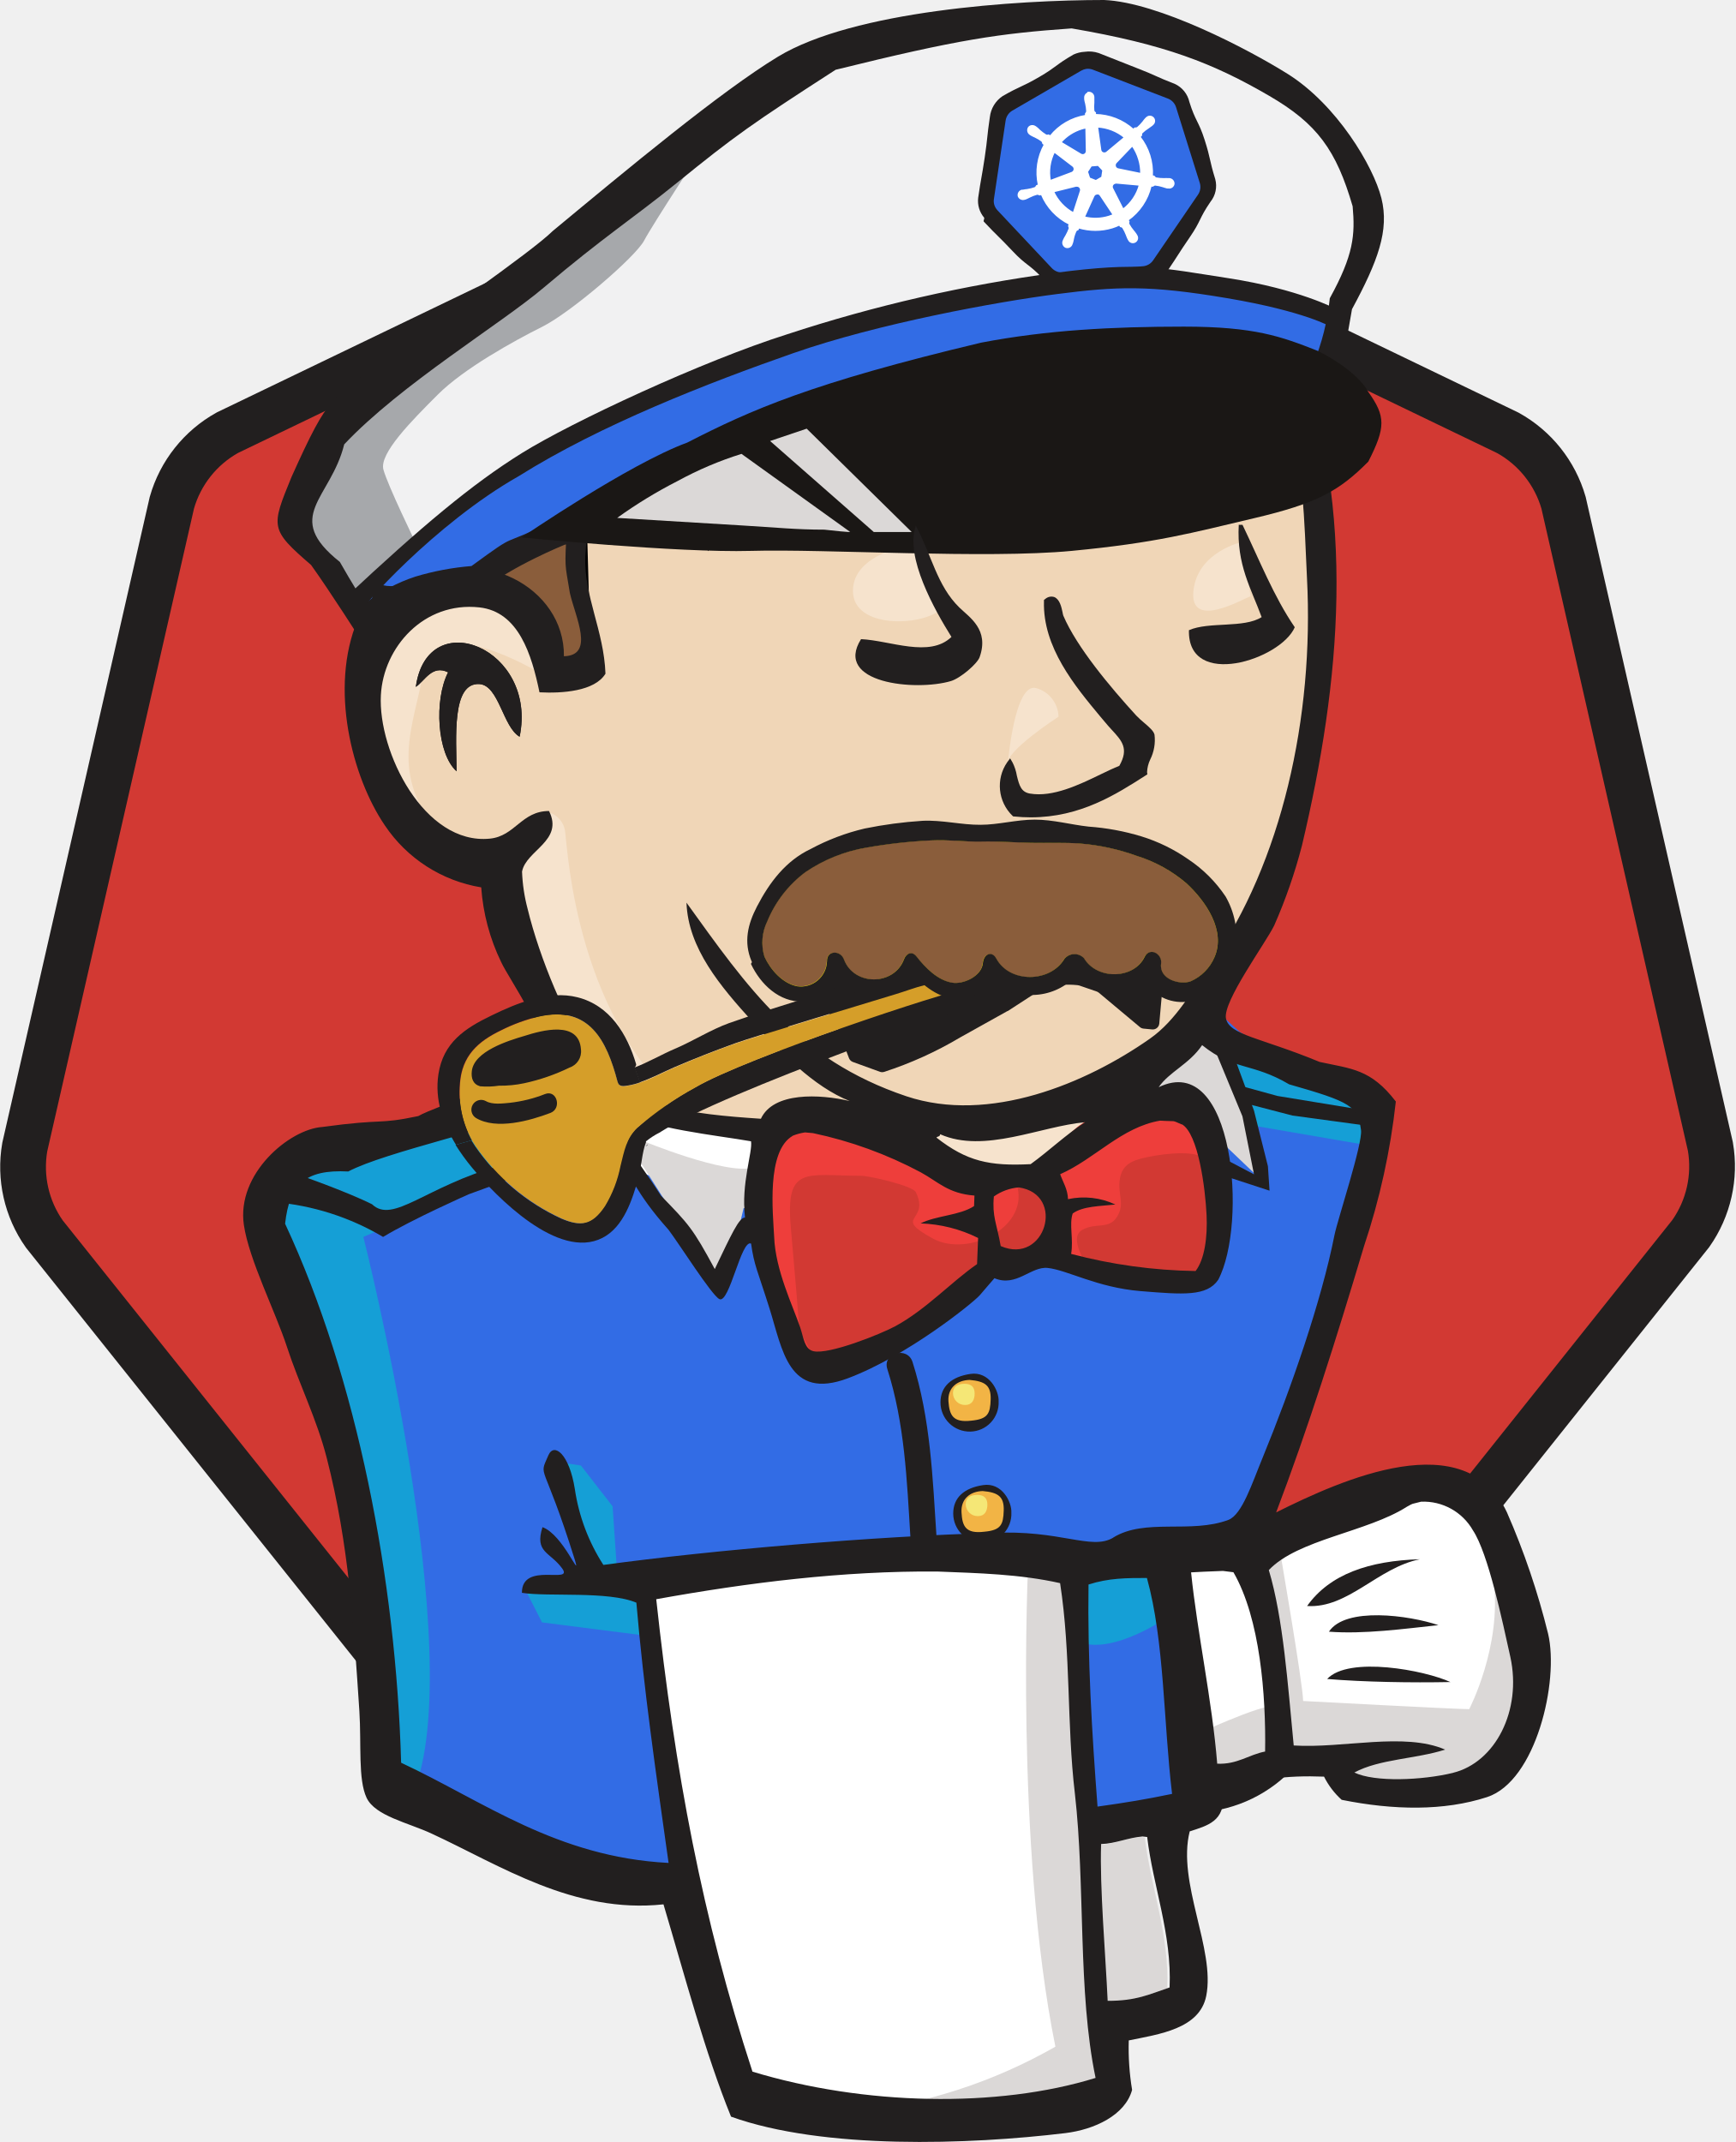
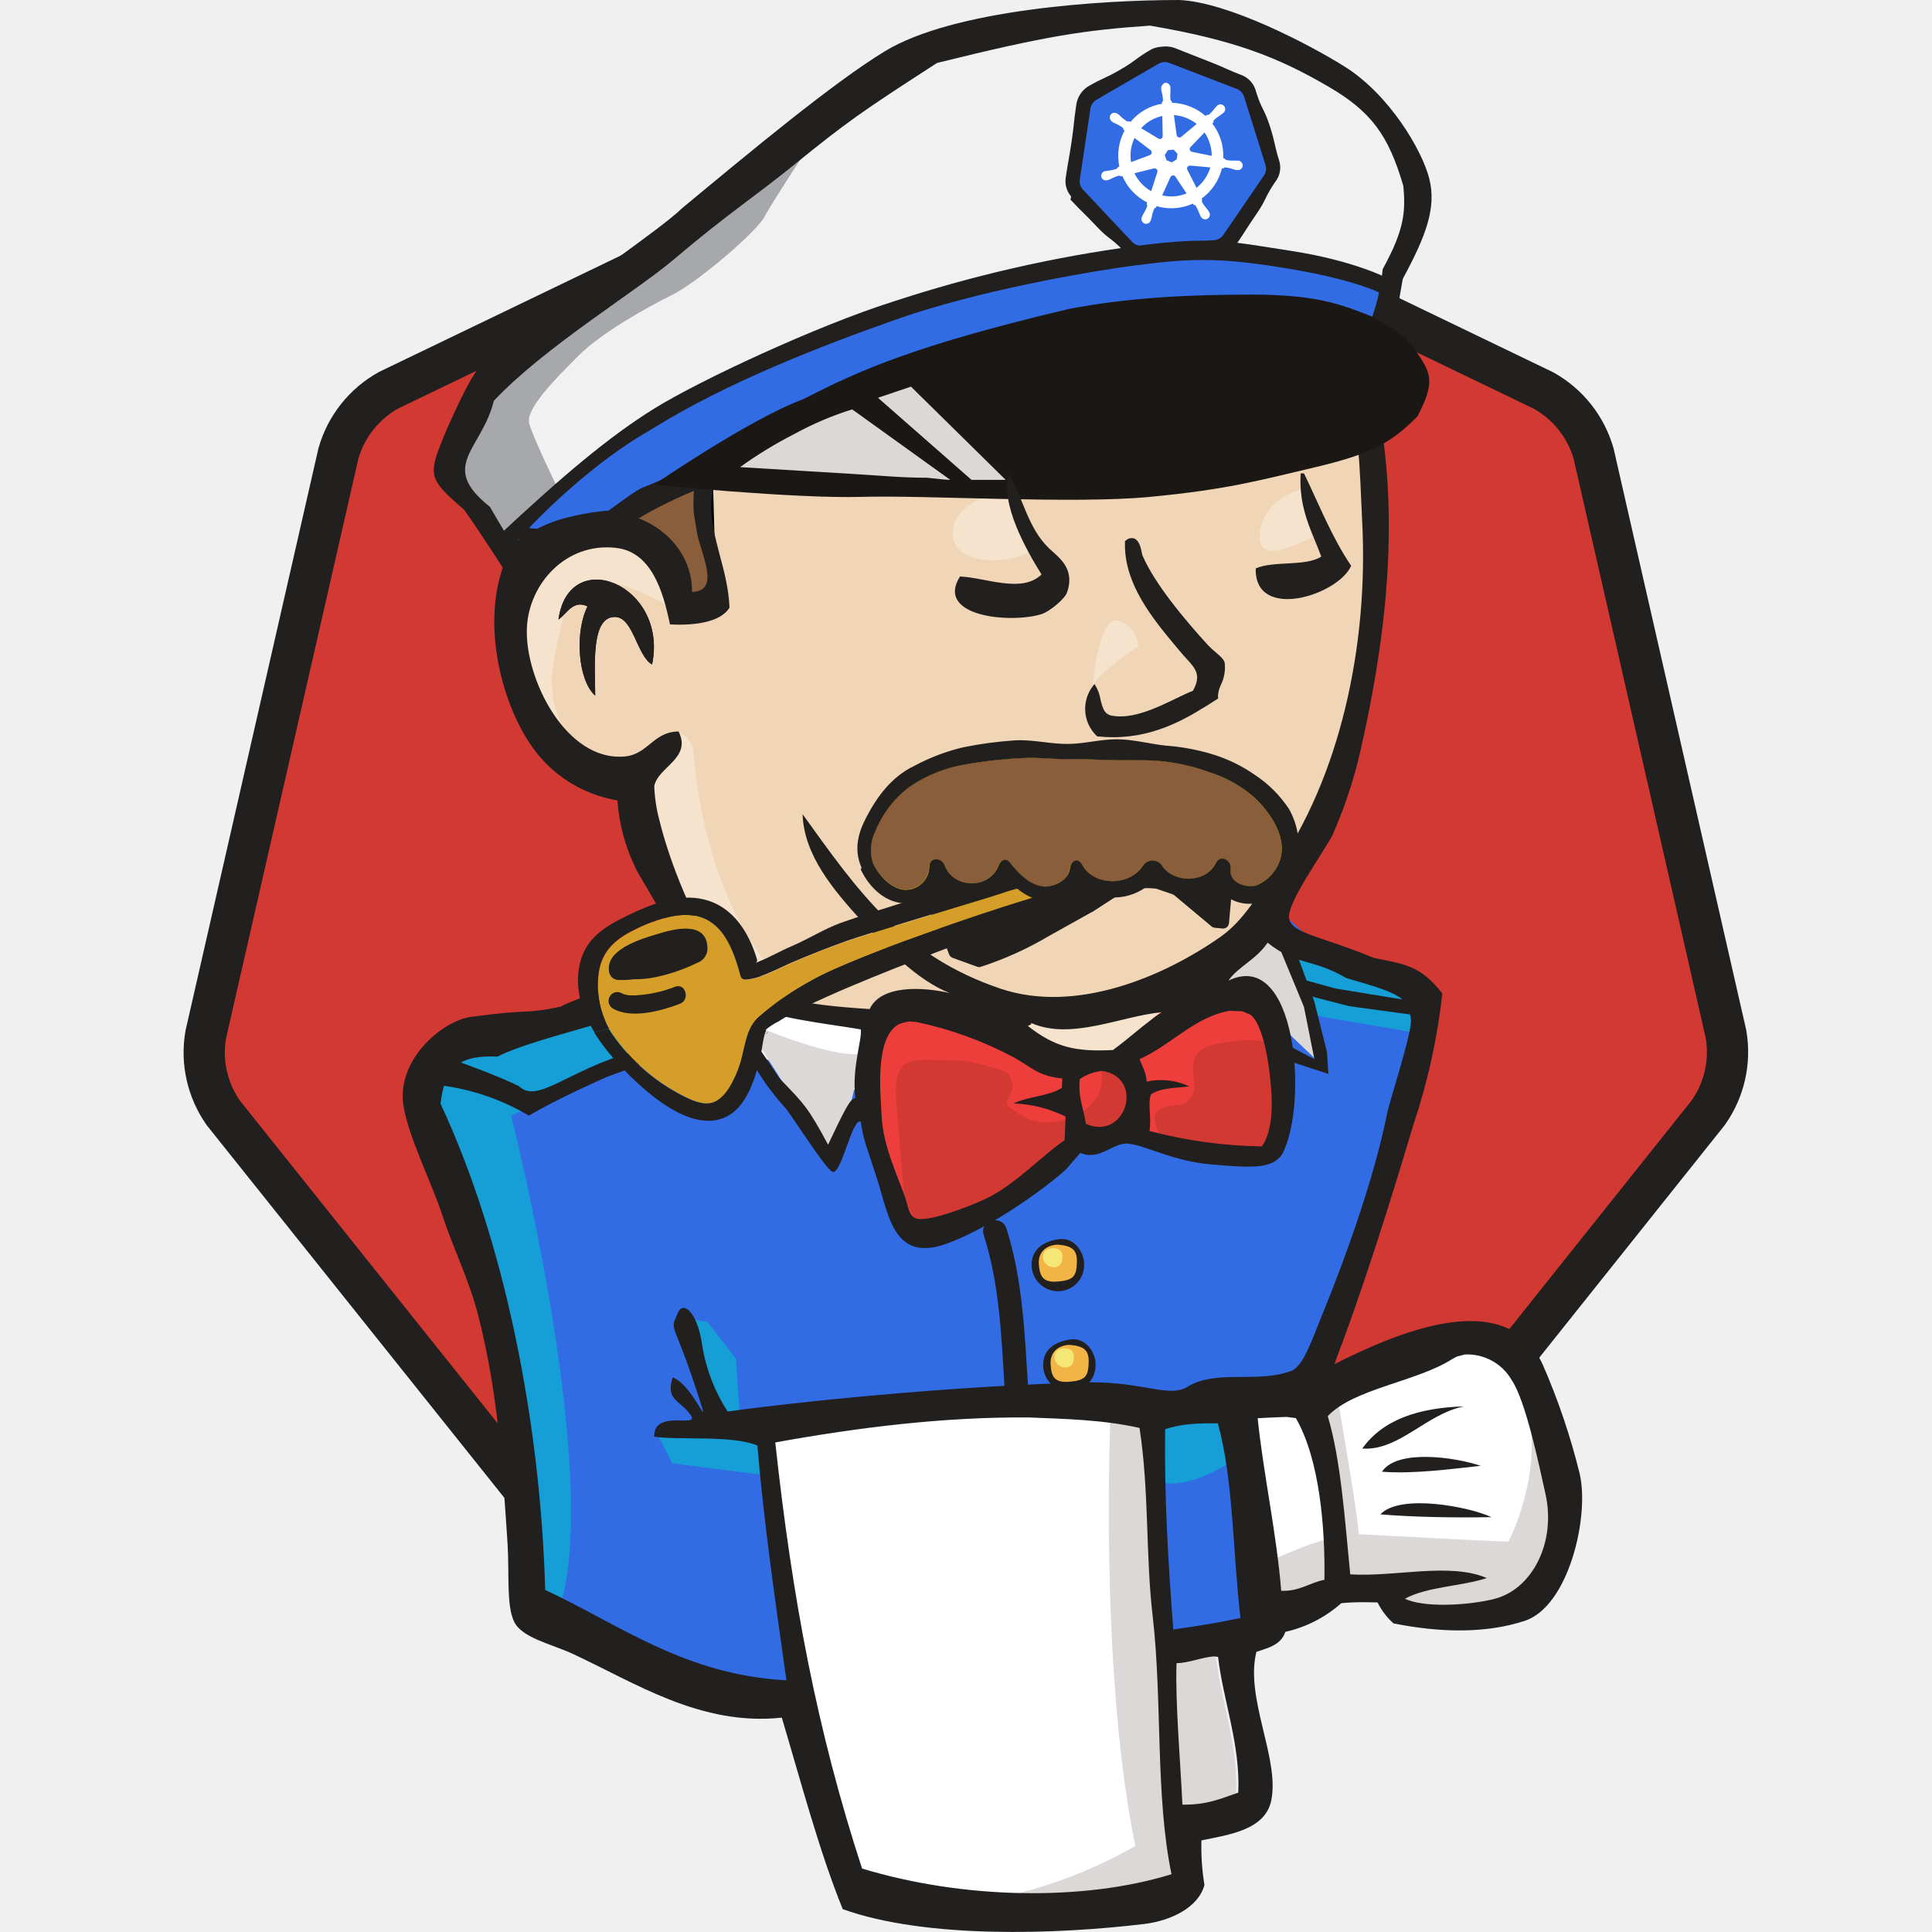
- <svg xmlns="http://www.w3.org/2000/svg" id="Layer_1" data-name="Layer 1" viewBox="0 0 265.64 327.9">
+ <svg xmlns="http://www.w3.org/2000/svg" width="230px" height="230px" id="Layer_1" data-name="Layer 1" viewBox="0 0 265.64 327.9">
  <defs>
    <style>.cls-1,.cls-4{fill-opacity:0;}.cls-1{stroke:#d23933;stroke-width:2.5px;}.cls-12,.cls-2{fill:#d23933;}.cls-2{stroke:#221f1f;stroke-width:7px;}.cls-3{fill:#f0d6b7;}.cls-4{stroke:#000;stroke-width:1.25px;}.cls-10,.cls-5{fill:#326ce5;}.cls-6{fill:#8a5d3b;}.cls-7{fill:#dbd8d7;}.cls-8{fill:#f6e3cd;}.cls-9{fill:#159fd6;}.cls-10{stroke:#326ce5;}.cls-11,.cls-21{fill:#fff;}.cls-13{fill:#ee3e3b;}.cls-14{fill:#221f1f;}.cls-15{fill:#f1f1f2;}.cls-16{fill:#a6a8ab;}.cls-17{fill:#f2b445;}.cls-18{fill:#f5e776;}.cls-19{fill:#1a1715;}.cls-20{fill:#d59e29;}.cls-21{stroke:#fff;stroke-width:0.25px;}.cls-22{fill:#fff100;}</style>
  </defs>
  <path id="path90" class="cls-1" d="M329.69,418.38l-.06,1.62c-2.21,1.45-5.77,1.43-8.2,2.65a21.06,21.06,0,0,1,8.82,2.23c-.05,1.34-.11,2.69-.16,4-4,2.77-7.74,6.89-12.5,9.49-2.26,1.23-10.16,4.39-12.56,3.83-1.35-.31-1.48-2-2-3.58-1.15-3.4-3.81-8.81-4-13.92-.3-6.46-1-17.28,6-15.95a62.39,62.39,0,0,1,16.49,6C324.12,416.28,325.66,418.07,329.69,418.38Z" transform="translate(-164.82 -209.05)" />
  <path class="cls-2" d="M304.46,231.38a17.84,17.84,0,0,0-13.65,0l-91.17,43.9A17.88,17.88,0,0,0,191.13,286l-22.52,98.65a17.82,17.82,0,0,0,3,13.31L234.74,477A17.84,17.84,0,0,0,247,483h101.2A17.82,17.82,0,0,0,360.53,477l63.1-79.12a17.87,17.87,0,0,0,3-13.31L404.15,286a17.88,17.88,0,0,0-8.51-10.68Z" transform="translate(-164.82 -209.05)" />
  <path id="path3565" class="cls-3" d="M354,258.41l5.38,8.61L366,279.11l1.67,30-5,25.83-9.17,22.92-8.75,12.08-6.25,6.67-16.67,2.5-22.49,2.5-14.59.41-14.17-.41-10.83-3.34-9.58-10.41-7.5-21.25L241,342l-10-3.33-5.83-9.58L221,315.36l4.58-12.09,10.84-3.75,8.75,4.17,4.17,9.17,5-.84,1.66-2.08-1.66-9.58L254,288.27l1-6.79,1.5-.51,5-1.67c9.07-3,13.07-4.36,18.29-6.54l1-.41c2.92-1.24,4.7-2.08,10.42-4.81,13.21-6.32,19.44-8.47,26.57-8.47.46,0,1.4,0,2.92.1l5.21.26c3.4.16,6.2.27,8.92.34a109.46,109.46,0,0,0,13.92-.38A32.43,32.43,0,0,0,354,258.41Z" transform="translate(-164.82 -209.05)" />
  <path id="path3567" class="cls-4" d="M354,258.41l5.38,8.61L366,279.11l1.67,30-5,25.83-9.17,22.92-8.75,12.08-6.25,6.67-16.67,2.5-22.49,2.5-14.59.41-14.17-.41-10.83-3.34-9.58-10.41-7.5-21.25L241,342l-10-3.33-5.83-9.58L221,315.36l4.58-12.09,10.84-3.75,8.75,4.17,4.17,9.17,5-.84,1.66-2.08-1.66-9.58L254,288.27l1-6.79,1.5-.51,5-1.67c9.07-3,13.07-4.36,18.29-6.54l1-.41c2.92-1.24,4.7-2.08,10.42-4.81,13.21-6.32,19.44-8.47,26.57-8.47.46,0,1.4,0,2.92.1l5.21.26c3.4.16,6.2.27,8.92.34a109.46,109.46,0,0,0,13.92-.38A32.43,32.43,0,0,0,354,258.41Z" transform="translate(-164.82 -209.05)" />
  <path id="path30" class="cls-5" d="M323.87,448.19l-59.58,2.5v10l5,35-2.5,2.92-41.67-14.17-2.91-5L218,432.36,208.46,404l-2.09-6.66,33.34-22.92,10.41-4.17,9.17,11.25,7.92,7.09,9.17,2.91,4.16,1.25,5,21.67,3.75,4.58,9.59-3.33,13.91-9.37,8.22-4.48,7.45,43.85-4.59,2.5" transform="translate(-164.82 -209.05)" />
  <path id="path3570" class="cls-6" d="M254.36,281l-1.74,15.92,2.5,9.58-1.24,5-5,.84-4.17-9.17L236,299l-10.84,3.75-.64-5.45a15.2,15.2,0,0,0,6.38-.72c5.22-1.6,8.59-4.19,13.8-9.38l.49-.49.48-.47a43.65,43.65,0,0,1,3.74-3.46C251,282.2,252.69,281.58,254.36,281Z" transform="translate(-164.82 -209.05)" />
  <path id="path3572" class="cls-7" d="M229.07,297.07c.08,1,0,.07.64,2.79l-4.59,2.91-.64-5.45C227.08,297.49,225.55,297.49,229.07,297.07Z" transform="translate(-164.82 -209.05)" />
  <path id="path38" class="cls-8" d="M243,338.61l5.46-5.29a3.52,3.52,0,0,1,2.88,3.2c.41,2.92,1.66,29.17,19.58,43.34,1.63,1.29-13.34-2.09-13.34-2.09l-13.33-20.83" transform="translate(-164.82 -209.05)" />
  <path id="path40" class="cls-8" d="M319.08,326.05s1-12.63,4.37-11.66a4.68,4.68,0,0,1,3.4,4.37s-8.26,5.35-7.77,7.29" transform="translate(-164.82 -209.05)" />
  <path id="path46" class="cls-8" d="M247.21,311.94s-15.84-9.58-17.5-.41-5.42,15.83,2.5,25.41l-5.42-1.66-5-12.92-1.67-12.5,9.59-10,10.83.83,6.25,5,.42,6.25" transform="translate(-164.82 -209.05)" />
  <path id="path3577" class="cls-8" d="M256.24,280.38c-1,2.57-.37.85-1.52,5.25h0l0-4.72,1.3-.44Z" transform="translate(-164.82 -209.05)" />
  <path id="path54" class="cls-9" d="M259.29,381.52,220.44,398.4s16.33,64.33,7.6,85.21l-5.83-2.08-.42-24.59L211,410.28l-4.59-12.92.94-9,43.46-13.08,8.52,6.2" transform="translate(-164.82 -209.05)" />
  <path id="path56" class="cls-9" d="M253.74,433.39l4.85,6.25.7,10.23-3.05.28S252,439.48,252,437.39a10.52,10.52,0,0,0-1.44-4.47" transform="translate(-164.82 -209.05)" />
  <path id="path58" class="cls-9" d="M263.46,452.78l-18.19-.31,2.52,4.94,15.67,2" transform="translate(-164.82 -209.05)" />
  <path id="path60" class="cls-5" d="M327.62,448.61l15.42-.42,3.75,38.34L331,488.61l-3.34-40" transform="translate(-164.82 -209.05)" />
  <path id="path62" class="cls-10" d="M355.12,447.36s9.59-24.17,9.59-25.42,11.56-40.54,11.56-40.54l-22-14L350.54,364l-10,10-4.71,21.25L321,401.84l5.82,46.09" transform="translate(-164.82 -209.05)" />
  <path id="path64" class="cls-9" d="M342.21,445.69l-14.59,2.92,2.09,11.67c5.41,2.5,14.58-4.17,14.58-4.17" transform="translate(-164.82 -209.05)" />
  <path id="path66" class="cls-9" d="M356.89,381.4l19.38,3.33-2-7.66L350.78,368l4,13.41" transform="translate(-164.82 -209.05)" />
  <path id="path68" class="cls-11" d="M277.92,530.7l-8.63-35L265,469.86l-.71-19.17,39-2.08h24.29l-2.2,43.75,3.75,33.75-.42,6.25-31.67,2.5-19.16-4.16" transform="translate(-164.82 -209.05)" />
  <path id="path70" class="cls-7" d="M322.21,448.19s-2.09,43.34,4.16,74.17a79.55,79.55,0,0,1-30.83,10l35-1.25,4.17-2.5-5-68.33-1.25-14.59" transform="translate(-164.82 -209.05)" />
  <path id="path72" class="cls-11" d="M347.5,483.2l16.25-4.59L394.58,477l4.59-14.17-8.34-24.58L381.25,437l-13.33,4.16-12.8,6.25-6.79-1.25L343,448.19" transform="translate(-164.82 -209.05)" />
  <path id="path74" class="cls-7" d="M347.21,474.86s10.83-5,12.5-4.58l-4.59-22.92,5.42-2.08s3.75,21.66,3.75,24.16c0,0,23.33,1.25,25.42,1.25,0,0,5-9.58,3.75-19.58L398,464.44l.42,7.5-6.67,10-7.5,1.67-12.5-.42-4.17-5.41L353,479.86l-4.58,1.67" transform="translate(-164.82 -209.05)" />
  <path id="path80" class="cls-11" d="M281.67,382.36l-11.55-1.25-10.83-3.34v3.75l4.15,7.21,17.81,6.13" transform="translate(-164.82 -209.05)" />
  <path id="path82" class="cls-7" d="M263,383.61S276,389,280.13,387.78l-4.69,19.62-7-11.67-6.65-10.45,1.25-1.67" transform="translate(-164.82 -209.05)" />
  <path id="path84" class="cls-12" d="M347.46,403.78a79.67,79.67,0,0,1-19-2.62c.38-2.3-.34-4.55.24-6.2,1.55-1.12,4.17-1.1,6.52-1.37a11.42,11.42,0,0,0-7.25-.82c-.05-1.59-.77-2.57-1.2-3.82,4-1.42,13.36-10.72,18.64-7.64,2.51,1.47,3.58,9.83,3.78,13.9.16,3.38-.31,6.78-1.68,8.57" transform="translate(-164.82 -209.05)" />
  <path id="path86" class="cls-1" d="M348,404.28a79.67,79.67,0,0,1-19-2.62c.38-2.3-.34-4.55.24-6.2,1.55-1.12,4.17-1.1,6.52-1.37a11.42,11.42,0,0,0-7.25-.82c-.05-1.59-.77-2.57-1.2-3.82,4-1.42,13.36-10.72,18.64-7.64,2.51,1.47,3.58,9.83,3.78,13.9C349.8,399.09,349.33,402.49,348,404.28Z" transform="translate(-164.82 -209.05)" />
  <path id="path88" class="cls-12" d="M313.65,392.22c0,.54,0,1.08-.07,1.62-2.2,1.45-5.77,1.43-8.19,2.65a21.14,21.14,0,0,1,8.82,2.23c-.06,1.34-.11,2.69-.16,4-4.05,2.77-7.74,6.89-12.51,9.49-2.25,1.23-10.16,4.39-12.55,3.83-1.36-.31-1.48-2-2-3.58-1.16-3.4-3.82-8.8-4.05-13.92-.29-6.45-.94-17.28,6-15.95a61.8,61.8,0,0,1,16.49,6c2.66,1.45,4.2,3.24,8.23,3.55" transform="translate(-164.82 -209.05)" />
  <path id="path92" class="cls-12" d="M317.67,399.93c-.62-3.52-1.34-4.52-1.06-7.59,9.38-6.26,11.14,10.74,1.06,7.59" transform="translate(-164.82 -209.05)" />
  <path id="path94" class="cls-1" d="M318.17,400.43c-.62-3.52-1.34-4.52-1.06-7.59C326.49,386.58,328.25,403.58,318.17,400.43Z" transform="translate(-164.82 -209.05)" />
  <path id="path96" class="cls-13" d="M331.25,402.78s-2.92-4.17-.83-5.42,4.16,0,5.41-2.08,0-3.33.42-5.83,2.5-2.92,4.58-3.34,7.92-1.25,8.75.84l-2.5-7.5-5-1.67L326.25,387l-.83,4.58v9.17" transform="translate(-164.82 -209.05)" />
  <path id="path98" class="cls-13" d="M287.5,416.53q-.75-9.75-1.62-19.49c-.88-9.7,2.33-8,10.74-8,1.28,0,7.91,1.53,8.38,2.5,2.27,4.64-3.8,3.61,2.62,7.11,5.41,2.95,15-1.79,12.8-8.36-1.23-1.46-6.39-.46-8.24-1.41l-9.76-5.07c-4.14-2.15-13.71-5.28-18.13-2.28-11.19,7.61.71,26.62,4.7,34.56" transform="translate(-164.82 -209.05)" />
  <path id="path108" class="cls-14" d="M244.36,321.83c-2.56-1.46-3.17-7.88-6.16-8.06-4.29-.26-3.51,8.33-3.49,13.35-3-2.67-3.47-10.92-1.3-15.15-2.47-1.21-3.57,1.34-4.94,2.23,1.76-12.78,18.7-5.93,15.89,7.63" transform="translate(-164.82 -209.05)" />
  <path id="path118" class="cls-14" d="M382.17,447.74c-6.45,1.29-11,7.56-17.27,7.16,3.46-4.88,9.51-6.93,17.27-7.16" transform="translate(-164.82 -209.05)" />
  <path id="path120" class="cls-14" d="M385,457.83c-5.25.56-11.43,1.41-16.76,1,2.53-3.85,12.25-2.52,16.76-1" transform="translate(-164.82 -209.05)" />
  <path id="path122" class="cls-14" d="M386.83,466.54c-5.9.12-13.25,0-18.86-.47,3.32-3.56,15-1.32,18.86.47" transform="translate(-164.82 -209.05)" />
  <path id="path124" class="cls-7" d="M340.06,490.35c.85,7.42,3.79,14.93,3.42,23.06-3.27,1.1-5.14,2.06-9.52,2.06-.31-6.91-1.23-17.46-1-24.05,2.16.15,5.33-1.53,7.06-1.07" transform="translate(-164.82 -209.05)" />
  <path id="path126" class="cls-8" d="M330.53,381c-3,1.93-4.73,5.66-7.58,7.72-6.31.32-16.87-2.37-21.51-6,.07-.29,5.87-1,5.88-1.33,6.77,3,21-3.06,27.82-3.67" transform="translate(-164.82 -209.05)" />
  <path id="path3614" d="M279.78,272.07l0,.88-.17,7-.4,3c-1.2,2.44-4.08,7.56-6,10.47l-.5-1.73c1.67-2.85,2.74-5.59,5.32-10.27q0-4.29,0-8.6l1.26-.52Z" transform="translate(-164.82 -209.05)" />
  <path id="path3616" class="cls-7" d="M354.77,377.4l2.12,11.33-9.78-9.33-8.06-4.08,4.2-4.25,7.27-6Z" transform="translate(-164.82 -209.05)" />
  <path id="path3619" class="cls-7" d="M229.16,297.56l.55,2.3-4.59,2.91-.47-4c2.1-.07,1.13.11,2.92-.44A8.51,8.51,0,0,0,229.16,297.56Z" transform="translate(-164.82 -209.05)" />
  <path id="path3622" class="cls-14" d="M244.36,321.83c-2.56-1.46-3.17-7.88-6.16-8.06-4.29-.26-3.51,8.33-3.49,13.35-3-2.67-3.47-10.92-1.3-15.15-2.47-1.21-3.57,1.34-4.94,2.23,1.76-12.78,18.7-5.93,15.89,7.63" transform="translate(-164.82 -209.05)" />
  <path id="path3632" class="cls-14" d="M256.6,381.4s-6.5,3-15.23,6.07c-11.4,3.2-16.4,9-19.6,5.93-4-2-11.67-4.67-11.67-4.67l-3.33,4.34a39.08,39.08,0,0,1,16.69,5.33c4.51-2.73,13.11-6.53,13.11-6.53l15.87-5.8,6.85-2.67Z" transform="translate(-164.82 -209.05)" />
  <path id="path3634" class="cls-14" d="M360.36,376.82l12.91,2.12,1,2.46-11.62-1.58-7.88-2.05.13-2.45Z" transform="translate(-164.82 -209.05)" />
  <path id="path3636" class="cls-14" d="M353.6,370.44l3.17,8.63,2.13,8.5.25,3.75-6.88-2.25-.25-2.75,4.75,2.5L355,379.94l-4.5-10.87Z" transform="translate(-164.82 -209.05)" />
  <path id="path3650" class="cls-15" d="M259.29,272.32l-23.77,13.37-17,13.38-4.25-3.2-3.5-9.49,6.75-13.56L271,230.57l18.77-12.5,43.25-7.5,27.25,10.25,14.5,17.75-5.5,19-18.49-5.25-24.2.5-34.06,6.25Z" transform="translate(-164.82 -209.05)" />
  <path id="path3652" class="cls-10" d="M217.77,299.07l3.75,6.5,24.25-13.25L281,273.57l24.75-7.75,26.23-4.3,28.52,1.55,8.75,1.37v-7.12l-26-5.5-38,4.25-32.51,10.5-31.49,15.5-20,15Z" transform="translate(-164.82 -209.05)" />
  <path id="path3654" class="cls-16" d="M259.29,239.53l-28.43,24.31-13.09,7.75-7,14.79,2.8,7.49,5.94,6.87,9-8.47s-4.33-8.87-5-11.33,4.31-7.47,8.31-11.47,11.6-8.2,16-10.4,14.29-10.7,15.6-13.2,9.39-14.8,9.39-14.8Z" transform="translate(-164.82 -209.05)" />
  <path id="path3661" class="cls-14" d="M333.83,209.05c8.28.35,22,7.49,28.12,11.33,7.49,4.71,13.08,14.08,14.32,19s-.54,9.67-4.5,17c-1.33,7.75-2,11.33-2,11.33L251.25,292.44s-8,3.23-12.55,6.93c-6.08-.05-12.18,4.45-12.18,4.45l-6.42,3.25s-4.66-7.34-7.66-11.53c-6.34-5.47-6.13-5.8-3-13.47,6-13.34,5.87-11.26,14-17.92s22.37-16.21,26-19.75c11.33-9.39,25.66-21.33,34.46-26.67C295.53,210.68,320.44,209.05,333.83,209.05Zm-5,4.35c-11.06.78-17.27,1.67-36.1,6.33-12.86,8.3-15.36,10.06-24.33,17.34-6.83,5.53-11.16,8.22-20.34,16-6.64,5.63-21.86,14.79-30.55,24-2.07,8.37-9.49,11-.67,18,4,7,4,6.25,4,6.25a25.25,25.25,0,0,1,7.56-4,41.38,41.38,0,0,1,8.59-1.62c7.71-5.63,3.67-2.52,12.52-6.91s116.33-24,116.33-24a35.49,35.49,0,0,0,2.53-10.08c3.67-6.66,3.89-9.71,3.5-14.08-2.5-8.58-5.41-12.64-12.79-16.92C350.52,218.73,343.14,215.84,328.87,213.4Z" transform="translate(-164.82 -209.05)" />
  <path id="path3700" class="cls-14" d="M315.31,436.39c2.88-.44,4.4,2.58,4.32,4.21a4.43,4.43,0,0,1-4.32,4.62,4.48,4.48,0,0,1-4.58-4.48C310.73,438.29,312.42,436.82,315.31,436.39Z" transform="translate(-164.82 -209.05)" />
  <path id="path3702" class="cls-17" d="M312,440.6c-.13-2.08,1.31-3.25,3.24-3.3,2.39.21,3.29.86,3.22,3s-.41,3-3,3.23C312.62,443.87,312.12,442.67,312,440.6Z" transform="translate(-164.82 -209.05)" />
  <path id="path3704" class="cls-18" d="M314.51,441.14a1.84,1.84,0,0,1-1.87-1.81c0-1,.73-1.44,1.76-1.44s1.56.49,1.56,1.49S315.54,441.14,314.51,441.14Z" transform="translate(-164.82 -209.05)" />
  <path class="cls-14" d="M401.79,459.15a114.6,114.6,0,0,0-6.3-18.58c-6.34-13.55-25.22-5.05-35.33,0,4.9-12.9,9.12-26.28,13.45-40.75a106.18,106.18,0,0,0,4.87-22.15c-3.83-5-6.83-5-11.67-6.06-9-3.73-13.81-4.09-14.33-6.65s6-11.43,7.38-14.23a80.22,80.22,0,0,0,4.25-12.24c5.94-25.08,8.37-51.05-.73-75.75a4.5,4.5,0,0,1-2,.83l.16,0-.9.29c-1.95.49-1.23.44-2.13.49a3,3,0,0,1-.54,1.16l-.28.37a46.28,46.28,0,0,1,3.79,8.06c3,6,2.95,14.76,3.4,23.6,1.11,21.43-3.92,43.55-14.69,59-2.88,4.14-5.3,8.66-9.35,11.51-9.76,6.85-24.59,13.07-37.3,8.81-16.78-5.64-24.41-16.82-33.64-29.63.25,7,5.2,12.81,10.08,18.19,4.26,4.69,9.39,10,14.91,12.18-4.61-1.08-11.68-1.42-13.6,2.71-10.74-.71-20.73-1.81-25.81-9.09-4-5.74-8.07-15.5-9.9-23.05a26,26,0,0,1-.85-5.69c.6-3.27,6.42-4.71,4.13-9.28-4.23,0-5.18,3.85-9.06,4.23-10.05,1-17.14-13.32-16.68-21.95.38-7.35,6.59-14.38,15.08-13.45,6,.66,8,7.21,9.2,13,3.46.18,8.46-.15,10.1-2.85-.24-6.59-3.3-11.87-3.09-17.92a47.17,47.17,0,0,1,1-7.4,6.38,6.38,0,0,1-1.23.32,4,4,0,0,1-2.24-.23c-.12.94-.33,1.88-.37,2.83-.3,6.52-.32,5.18.48,10.05.86,3.74,3.84,9.55-.91,9.68.12-10.65-13.09-17.4-23-11.14l0-.32-.5.23a8,8,0,0,1-1.26.39c-1.38.17-3.44.3-4.52-.9a6.63,6.63,0,0,1,0,2.51c-.25,1.26-2,2.87-2.3,3.69-4.36,10.39-.86,24.06,4.18,31.45a22.06,22.06,0,0,0,14.74,9.47,31.25,31.25,0,0,0,3.06,11.45c1.16,2.55,7.91,12,6.31,15.21-.8,1.65-16.62,6.94-19,8.35-6.36,1.34-5,.34-14.7,1.67-5,.33-13.16,7.13-12,15,.78,5.31,4.86,13.33,6.59,18.65,1.87,5.74,4.55,11,6.09,17,3.42,13.28,4.13,25.79,5,38.77.32,5.07-.22,10.45,1.1,13.26s6.4,3.82,10,5.51c10.51,4.86,21.66,12.29,35.45,10.81,3.29,11.05,6.4,22.82,10.34,32.5,14.14,5.08,36.46,4.29,51.16,2.52,4.46-.54,9.18-2.74,10.23-6.62a39.31,39.31,0,0,1-.51-7.57c4.59-.95,10.85-1.74,11.86-6.82,1.42-7.14-4.51-17.36-2.53-25.18,2.66-.87,5.5-1.54,5.08-5.74,4.48-2.33,9.8-2.86,15.48-2.64a12,12,0,0,0,2.7,3.55c7.95,1.6,15.66,1.73,22.26-.42C399.93,481.71,403.5,466.42,401.79,459.15Zm-56.06-78c2.52,1.46,3.59,9.83,3.78,13.9.16,3.37-.3,6.78-1.68,8.57A79.14,79.14,0,0,1,328.78,401c.38-2.29-.33-4.54.24-6.19,1.56-1.13,4.17-1.11,6.53-1.37a11.36,11.36,0,0,0-7.25-.82c-.06-1.59-.77-2.58-1.2-3.82,5.3-2.33,9.39-7.2,15.29-8.2h0C345.07,380.77,344,380.45,345.73,381.19Zm-37,1.53c6.76,3,15.36-1.23,22.19-1.84-3,1.94-5.49,4.36-8.34,6.42-6.32.32-9.77-.43-14.41-4.06C308.24,383,308.71,383.08,308.72,382.72ZM318,399.8c-.62-3.51-1.33-4.52-1.05-7.59a7.64,7.64,0,0,1,3.82-1.39h0C328,391.86,324.84,402.76,318,399.8Zm-31.89-16.87a8.29,8.29,0,0,1,1.94-.53l1.22.11a62.39,62.39,0,0,1,16.49,6c2.66,1.45,4.19,3.25,8.22,3.56l-.06,1.61c-2.21,1.45-5.77,1.43-8.19,2.65a21.36,21.36,0,0,1,8.81,2.23c-.05,1.35-.1,2.7-.16,4-4,2.77-7.74,6.9-12.5,9.5-2.26,1.22-10.16,4.39-12.56,3.83-1.35-.32-1.47-2-2-3.59-1.15-3.39-3.81-8.8-4-13.91C283.14,394.75,282.1,385.27,286.15,382.93Zm-25.63-3.61h0c3.53,2.45,14.11,3.53,19.3,4.44.27,1.66-1.55,6.43-.92,11.68-.91-.05-2.11,2.63-4.63,7.88-3.37-6.25-4-6.88-8.25-11.25C261.77,385.44,258,381.87,260.52,379.32ZM280,526.18c-7.67-23.49-11.85-45.79-14.73-72.32,14.2-2.56,28.58-4.35,43-4.24,6.3.25,12.64.39,18.82,1.78,1.67,10.85,1,21.55,2.26,32.19,1.62,14.15.41,30.29,3.17,43.55C317.49,531.8,297,531.35,280,526.18Zm63.88-12.9c-3.26,1.1-5.14,2.07-9.51,2.06-.31-6.9-1.24-17.46-1-24,2.18-.06,4.18-1,6.34-1.16l.71.08C341.28,497.64,344.22,505.16,343.85,513.28Zm-11.06-27.67c-.87-11.41-1.54-22.65-1.38-34,3.1-1,5.83-1,8.94-1h0c2.69,9.71,2.53,22.07,3.85,33.05C340.13,484.51,337.16,485,332.79,485.61Zm2.4-41.17c-3.4,2-8.09-1.27-18.58-.72-18,.49-42.87,2.63-59.46,4.89A29.32,29.32,0,0,1,252.81,437c-.83-5.32-3.17-7.21-4.05-5.17-1.55,3.61-.85.35,4.05,16,1,3.34-1.79-3.86-4.95-5-1.24,3.9,1.15,3.77,3,6.3s-6.18-1.12-6.15,3.75c4,.64,13.21-.31,17.52,1.51,1.13,13.23,2.95,25.78,4.93,39.84-17.17-.89-28.29-9.43-40.94-15.34-.79-28-6.71-58.81-17.76-82.51.67-6,3-8.34,9.67-8,5.68-3,22.86-6.64,33-10.63h0c1.05-.41,5.94,6.08,7.07,6.89,3.44,4.4,3.69,6.78,8.94,12.65,1.62,2.13,6.63,10.07,7.8,10.63,1.54.73,3.34-9.22,4.85-8.5.45,3.31,1,4.16,2.81,9.9,2,6.34,2.89,14.14,12,10.72s19.16-11.54,20.19-12.71,1.48-1.76,2.25-2.61c3.37,1.41,5.57-1.85,8.16-1.57h0c3,.32,7.59,3,14.17,3.54s10.17.83,11.92-1.72c4.53-8.55,2.45-35.09-9.11-29.49,1.62-2.37,4.68-3.52,6.65-6.44h0c4.88,3.93,7.65,2.65,13.32,6,9.5,2.71,10.49,3.33,11,7,.28,2.06-3.6,13.76-4.06,16.07-2,10.12-6.65,23.49-11,34.09-1.6,3.86-3.12,8.68-5.22,9.51C347.08,443.89,340.09,441.39,335.19,444.44Zm23.28,32.73c-2.57.49-4.23,2-7.36,1.87-.79-9.75-3.05-20-4-29.29,2.66-.14,1-.06,4.87-.22l1.61.2C357.72,456.82,358.61,468.61,358.47,477.17Zm28.74,3.27c-4.74,1.15-12,1.45-15.11-.05,3.8-2.07,9.5-2.08,13.9-3.51-6.3-2.71-15.61-.15-23.18-.63-.91-9.34-1.6-19.47-3.81-26.85,4.41-4.69,15.08-5.82,21.14-9.7,1.15-.62.45-.31,2.17-.77h0a8.71,8.71,0,0,1,7.94,4.4c2.33,3.52,4.5,13.87,5.72,19.37C397.8,470.89,393.71,478.86,387.21,480.44Z" transform="translate(-164.82 -209.05)" />
  <path class="cls-14" d="M300.64,418.61c2.66,8.32,3,17,3.53,25.65.17,2.56,4.17,2.58,4,0-.59-9-.91-18.06-3.67-26.72-.78-2.44-4.64-1.4-3.86,1.07Z" transform="translate(-164.82 -209.05)" />
  <path id="path3700-2" data-name="path3700" class="cls-14" d="M313.36,419.37c2.88-.43,4.4,2.59,4.32,4.22a4.42,4.42,0,0,1-4.32,4.61,4.47,4.47,0,0,1-4.58-4.47C308.78,421.28,310.47,419.8,313.36,419.37Z" transform="translate(-164.82 -209.05)" />
  <path id="path3702-2" data-name="path3702" class="cls-17" d="M310,423.58c-.14-2.07,1.31-3.24,3.24-3.29,2.39.21,3.29.85,3.22,3s-.41,3-3,3.24C310.66,426.85,310.16,425.66,310,423.58Z" transform="translate(-164.82 -209.05)" />
  <path id="path3704-2" data-name="path3704" class="cls-18" d="M312.56,424.13a1.84,1.84,0,0,1-1.87-1.81c0-1,.73-1.44,1.76-1.44s1.56.49,1.56,1.49S313.59,424.13,312.56,424.13Z" transform="translate(-164.82 -209.05)" />
  <path id="path42" class="cls-8" d="M355,292s-6.87,1.45-7.5,7.5,7.5,1.25,8.75.83" transform="translate(-164.82 -209.05)" />
  <path id="path44" class="cls-8" d="M304.55,292.42s-9.17,1.25-9.17,7.08,10.42,5.42,13.34,2.92" transform="translate(-164.82 -209.05)" />
  <path id="path102" class="cls-14" d="M354.47,289.39l.54,0c2.57,5.33,4.79,11,8,15.68-2.17,5-16.42,9.52-16.2.45,3.08-1.35,8.4-.27,11.13-2-1.58-4.34-3.86-8-3.5-14.17" transform="translate(-164.82 -209.05)" />
  <path id="path3663" class="cls-19" d="M244.67,291.32s23.85,2.38,35.13,2.06,36,1.25,49.07,0,18.3-2.74,27.9-5,13-4.13,17.5-8.67c2.67-5.25,2.67-6.91,0-10.66-1.75-3.25-7.15-6.05-7.9-6.35-5.4-2.12-9.48-3.65-20.35-3.65s-21,.53-31,2.45c-26,6.18-35.26,10.3-45,15.3C261.08,280.07,244.67,291.32,244.67,291.32Z" transform="translate(-164.82 -209.05)" />
  <path id="path3667" class="cls-7" d="M278.32,278.53a54.05,54.05,0,0,0-9.75,4.14,71.34,71.34,0,0,0-9.28,5.66l19,1.15c5.39.32,8.37.65,12.71.65,4.4.49,3.94.34,3.94.34Z" transform="translate(-164.82 -209.05)" />
  <path id="path3669" class="cls-7" d="M282.7,276.56l15.87,13.93h5.8L288.3,274.67Z" transform="translate(-164.82 -209.05)" />
  <path id="path104" class="cls-14" d="M305,289.53c2.43,4.47,3.22,9.16,6.68,12.53,1.56,1.52,4.59,3.37,3.09,7.59-.35,1-2.92,3.22-4.4,3.66-5.41,1.6-18,.33-13.75-6.42,4.48.21,10.49,2.91,13.84-.34-2.57-4.11-7.15-12.23-5.46-17" transform="translate(-164.82 -209.05)" />
  <path class="cls-14" d="M341.54,321.51c-.14-.57-.77-1.11-1.56-1.79a15.38,15.38,0,0,1-1.24-1.14c-3.95-4.32-9.11-10.47-11.16-15.29a2.93,2.93,0,0,1-.11-.48c-.18-.86-.43-2-1.26-2.36a1.42,1.42,0,0,0-1.39.29l-.2.15v.24c-.19,7,4.71,12.91,8.64,17.63l.71.84c.33.41.67.78,1,1.14,1.61,1.74,2.68,2.91,1.18,5.55-.87.34-1.86.82-2.9,1.32-3.24,1.57-7.28,3.52-10.78,2.92-1.32-.23-1.62-1.18-2-2.74a7,7,0,0,0-.65-2l-.38-.65-.45.6a6.37,6.37,0,0,0,.82,8.2l.12.1.16,0a24.13,24.13,0,0,0,2.51.13c7.6,0,13.08-3.53,17.58-6.41l.27-.18-.05-.32a5,5,0,0,1,.48-1.93A6.68,6.68,0,0,0,341.54,321.51Z" transform="translate(-164.82 -209.05)" />
  <path id="path4067" class="cls-14" d="M311.76,367.88l7.26-4.05.05,0,5.42-3.52a.81.81,0,0,1,.33-.14,15.21,15.21,0,0,1,4.94-.31,1.09,1.09,0,0,1,.26.05l2.67.92a1.17,1.17,0,0,1,.31.17l6.32,5.29a1,1,0,0,0,.53.22l1.35.13a1,1,0,0,0,1.07-.88l.4-4.49a.94.94,0,0,1,.13-.4l3.45-6a1,1,0,0,0-.74-1.45l-5.18-.52h-.2l-8.06.83H332l-9.15-.09h-.07a215.26,215.26,0,0,1-24.2.67,85.9,85.9,0,0,0-9.44.73,1,1,0,0,0-.54.24l-.7.63a1,1,0,0,0-.11,1.32l1.55,2a1.49,1.49,0,0,1,.14.24,54,54,0,0,0,3.47,6.84l.06.13,1.77,4.6a1,1,0,0,0,.57.57l4.19,1.52a1,1,0,0,0,.63,0A57.2,57.2,0,0,0,311.76,367.88Z" transform="translate(-164.82 -209.05)" />
  <g id="_Group_" data-name="&lt;Group&gt;">
    <path class="cls-14" d="M315.59,358.41c1,1.83.69,2.77-.68,4.15-.07.06-39.09,13.44-49.16,19.88a11.61,11.61,0,0,0-2.05,1.33s0,.13,0,.15c-.63,1.6-.68,3.74-1.15,5.42-.92,3.29-2.24,7.54-5.52,9.21-6.74,3.45-16.22-6.26-20-10.81a33.6,33.6,0,0,1-2.48-3.43l2.43-.68c.18.3.36.59.56.88a32.45,32.45,0,0,0,13.11,11.05c3,1.28,4.73,1.08,6.71-1.89a18.9,18.9,0,0,0,2.36-6.13c.56-2.27.89-4.24,2.57-5.84a50,50,0,0,1,8.95-6.21c7.78-4.55,38.6-14.8,41.43-15.05.55,0,.59.21,0-.9-.85-.93-2.67-.6-4.66-.17l-1.77.47c-1.48.4-2.92.93-4.38,1.37-2.91.89-21.62,6.5-24.49,7.54q-4.74,1.71-9.37,3.69c-1.58.68-3.45,1.68-5.24,2.29l-.83-2.26c2.06-.77,4.38-2.11,6.22-2.88,2.81-1.2,5.42-2.89,8.29-3.93,5.39-1.94,26.85-8.57,32.48-9.71C311.58,355.43,314.16,355.72,315.59,358.41Z" transform="translate(-164.82 -209.05)" />
    <path class="cls-20" d="M312.75,359.54c.58,1.11.54.89,0,.9-2.83.25-33.65,10.5-41.43,15.05a50,50,0,0,0-8.95,6.21c-1.68,1.6-2,3.57-2.57,5.84a18.9,18.9,0,0,1-2.36,6.13c-2,3-3.74,3.17-6.71,1.89a32.45,32.45,0,0,1-13.11-11.05c-.2-.29-.38-.58-.56-.88a15.21,15.21,0,0,1-1.83-8.66c.33-4.3,2.79-6.49,6.29-8.18a26.74,26.74,0,0,1,5.78-2.12c7.76-1.74,10.41,3.67,12.07,10,.23.85.95.68,1.73.55a9.9,9.9,0,0,0,1.75-.47c1.79-.61,3.66-1.61,5.24-2.29q4.62-2,9.37-3.69c2.87-1,21.58-6.65,24.49-7.54,1.46-.44,2.9-1,4.38-1.37l1.77-.47C310.08,358.94,311.9,358.61,312.75,359.54Z" transform="translate(-164.82 -209.05)" />
    <path class="cls-14" d="M263.87,384.3l.14-.07C263.83,384.47,263.49,384.71,263.87,384.3Z" transform="translate(-164.82 -209.05)" />
    <path class="cls-14" d="M262,372.47l.83,2.26a9.9,9.9,0,0,1-1.75.47c-.78.13-1.5.3-1.73-.55-1.66-6.31-4.31-11.72-12.07-10a26.74,26.74,0,0,0-5.78,2.12c-3.5,1.69-6,3.88-6.29,8.18a15.21,15.21,0,0,0,1.83,8.66l-2.43.68c-2-3.25-3.27-6.91-2.68-10.8.74-4.83,4-7,8.15-9,3.88-1.89,8.74-3.88,13.11-2.78,5,1.24,7.66,5.7,9,10.24C262.25,372.24,261.89,372.51,262,372.47Z" transform="translate(-164.82 -209.05)" />
  </g>
  <path class="cls-14" d="M237.67,380.19c3.14,1.87,8.29.41,11.4-.77,1.79-.68,1-3.58-.8-2.9a21.08,21.08,0,0,1-5.43,1.35c-1.09.1-2.66.32-3.66-.27a1.5,1.5,0,0,0-1.51,2.59Z" transform="translate(-164.82 -209.05)" />
  <path class="cls-14" d="M245.39,368.75c1.49-.43,3.13-1.23,4.67-1a4.75,4.75,0,0,1,2,.62,2.8,2.8,0,0,1,.62,2.08c-.11.94-1.52,1.17-2.39,1.54-3.26,1.38-6.63,2.58-10.14,2.11-.48-.07-1.4.49-1.77.18s-.24-1.44,0-1.86C241.54,370,242.7,369.52,245.39,368.75Z" transform="translate(-164.82 -209.05)" />
  <path class="cls-14" d="M245.68,369.84c1.35-.43,3.33-1.43,4.75-.91,2,.75.47,1.38-.47,1.95a17.43,17.43,0,0,1-8.27,2.16,10.56,10.56,0,0,0-2.46,0c0-.07,1.36-.9,1.59-1.05a17.6,17.6,0,0,1,4.86-2.19,1.13,1.13,0,0,0-.59-2.17c-2.52.74-7.73,2.36-8.05,5.4-.12,1.08.18,2,1.27,2.31a12,12,0,0,0,2.86-.09,17.61,17.61,0,0,0,3.9-.38,30.51,30.51,0,0,0,6.94-2.4,2.59,2.59,0,0,0,1.74-2.75c-.29-4.52-6-2.94-8.66-2.09C243.71,368.11,244.3,370.28,245.68,369.84Z" transform="translate(-164.82 -209.05)" />
  <path class="cls-14" d="M350.84,236.48c-.93-3-.68-3.06-1.62-6s-1.41-2.84-2.34-5.82a4,4,0,0,0-2.24-2.77c-2.94-1.13-2.87-1.29-5.81-2.42L333,217.17a4.64,4.64,0,0,0-2.16-.19h0a4.67,4.67,0,0,0-1.7.42c-2.73,1.57-2.55,1.87-5.27,3.45s-2.86,1.34-5.58,2.91a4.46,4.46,0,0,0-1.95,3.2c-.46,3.09-.33,3.11-.79,6.2s-.55,3.07-1,6.16a4,4,0,0,0,.91,3.05c.09.11-.15.5-.05.6,2.14,2.29,2.23,2.2,4.38,4.49s2.5,1.94,4.65,4.22a4.09,4.09,0,0,0,2.81,1.69c.1,0,.19-.5.3-.51,3.14-.24,3.15-.09,6.29-.34s3.17.2,6.31,0a4.67,4.67,0,0,0,3.32-1.92c1.76-2.59,1.69-2.64,3.46-5.22s1.4-2.84,3.17-5.43A3.91,3.91,0,0,0,350.84,236.48Zm-7.46,6.45c-1.76,2.57-1.91,2.49-3.66,5-3.1.24-3.11.32-6.23.56s-3.14.24-6.28.48c0,0,.14-.07.12-.09-2.15-2.29-2.4-2-4.55-4.33s-2-2.47-4.11-4.75c0,0-.18.11-.18.07.46-3.09.34-3.11.8-6.2s.55-3.07,1-6.16c0-.05,0-.21,0-.24,2.73-1.57,2.94-1.19,5.67-2.76s2.66-1.68,5.31-3.2c2.49,1.89,3,1.16,5.92,2.29s3,1.05,5.9,2.18c.05,0,.41-.19.42-.15.94,3,.65,3.07,1.58,6.06s.69,3.05,1.62,6c0,0,.43.12.43.15C345.39,240.51,345.15,240.34,343.38,242.93Z" transform="translate(-164.82 -209.05)" />
  <path class="cls-5" d="M331.12,219.59a2.32,2.32,0,0,0-.79.27L319.75,226a2.14,2.14,0,0,0-1,1.51l-1.79,12a2,2,0,0,0,.41,1.57,1,1,0,0,0,.13.16l8.34,8.87a2.14,2.14,0,0,0,1.71.65l12.2-.95a2.1,2.1,0,0,0,1.58-.91l6.87-10.05a2.09,2.09,0,0,0,.27-1.8l-3.63-11.58a2.09,2.09,0,0,0-1.25-1.33l-11.4-4.39A2.17,2.17,0,0,0,331.12,219.59Z" transform="translate(-164.82 -209.05)" />
  <path id="path3059" class="cls-21" d="M331.52,223.27a.72.72,0,0,0-.62.8v0c0,.06,0,.13,0,.17a4.27,4.27,0,0,0,.14.64,6.82,6.82,0,0,1,.17,1.22.77.77,0,0,1-.19.37v.29a8.68,8.68,0,0,0-5.43,3.15l-.26-.15a.58.58,0,0,1-.41,0,7,7,0,0,1-1-.75,4.11,4.11,0,0,0-.48-.44l-.16-.11a.79.79,0,0,0-.48-.14.65.65,0,0,0-.52.28.73.73,0,0,0,.24,1h0l.15.1a5.35,5.35,0,0,0,.59.29,6.74,6.74,0,0,1,1.06.63.85.85,0,0,1,.17.38l.23.18a8.74,8.74,0,0,0-.91,6.21l-.28.11a.88.88,0,0,1-.26.31,6.36,6.36,0,0,1-1.2.3,5.13,5.13,0,0,0-.65.1l-.18,0h0a.72.72,0,0,0-.51.87.73.73,0,0,0,.91.43h0l.18-.05c.22-.08.38-.19.59-.28a5.8,5.8,0,0,1,1.15-.44.76.76,0,0,1,.4.1l.29-.07a8.83,8.83,0,0,0,4.29,4.57l-.1.31a.73.73,0,0,1,.09.38,7.48,7.48,0,0,1-.53,1.14,5.24,5.24,0,0,0-.32.57c0,.06-.05.14-.08.19a.72.72,0,0,0,.37.94.7.7,0,0,0,.9-.45h0c0-.06.06-.13.07-.18a5.35,5.35,0,0,0,.15-.64,4.89,4.89,0,0,1,.43-1.26.59.59,0,0,1,.28-.16l.13-.29a8.84,8.84,0,0,0,5.12,0,8.54,8.54,0,0,0,1.13-.44l.17.25a.54.54,0,0,1,.36.18,6.25,6.25,0,0,1,.55,1.1c.09.21.14.4.25.61,0,0,.07.11.1.17a.68.68,0,1,0,1.17-.68l-.1-.17a5.47,5.47,0,0,0-.4-.52,6.33,6.33,0,0,1-.69-1,.56.56,0,0,1,0-.41s-.09-.19-.13-.26a8.83,8.83,0,0,0,3.52-5.22l.29,0a.58.58,0,0,1,.37-.17,6.46,6.46,0,0,1,1.21.26c.22.06.39.14.63.19l.17,0h0a.7.7,0,0,0,.83-.56.72.72,0,0,0-.63-.78l-.2,0a4.85,4.85,0,0,0-.66,0,6.38,6.38,0,0,1-1.23-.11.7.7,0,0,1-.31-.27l-.28-.06a8.8,8.8,0,0,0-1.89-6l.23-.24a.55.55,0,0,1,.09-.39,6.32,6.32,0,0,1,1-.78,5.82,5.82,0,0,0,.53-.38l.14-.13a.68.68,0,1,0-.92-1l-.14.13a4.82,4.82,0,0,0-.41.51,6.71,6.71,0,0,1-.85.89.73.73,0,0,1-.41.08l-.24.21a8.88,8.88,0,0,0-5.84-2.28c0-.09,0-.26,0-.3a.55.55,0,0,1-.25-.33,6.14,6.14,0,0,1,0-1.23c0-.22,0-.41,0-.65a1.23,1.23,0,0,0,0-.19.71.71,0,0,0-.73-.7Zm-.44,5.32.07,3.56h0a.6.6,0,0,1-.55.62.56.56,0,0,1-.36-.09h0l-3.07-1.84a7,7,0,0,1,3.22-2.09A4.35,4.35,0,0,1,331.08,228.59Zm1.7-.14a7.11,7.11,0,0,1,4.21,1.64l-2.74,2.28h0a.61.61,0,0,1-.83-.05.56.56,0,0,1-.15-.34h0Zm-6.58,3.82,2.84,2.17h0a.6.6,0,0,1,.14.82.63.63,0,0,1-.29.23h0l-3.33,1.25A7,7,0,0,1,326.2,232.27Zm11.95-.93a7.26,7.26,0,0,1,1,2.06,7.1,7.1,0,0,1,.32,2.26l-3.5-.72h0a.6.6,0,0,1-.48-.68.57.57,0,0,1,.16-.33h0l2.46-2.57Zm-6.31,3.07,1.09-.09.74.79-.16,1.08-.94.55-1-.4-.33-1Zm3.71,2.62h.15l3.57.32a7,7,0,0,1-2.55,3.77l-1.62-3.2h0a.59.59,0,0,1,.23-.79.65.65,0,0,1,.22-.08Zm-5.92.48a.59.59,0,0,1,.61.42.59.59,0,0,1,0,.37h0l-1.1,3.38a7.1,7.1,0,0,1-3.09-3.31l3.45-.86h.12Zm3.07,1.2a.55.55,0,0,1,.28,0,.56.56,0,0,1,.29.23h0l2,3-.68.25a7,7,0,0,1-3.83.1l1.47-3.25h0A.58.58,0,0,1,332.7,238.71Z" transform="translate(-164.82 -209.05)" />
  <path id="path3665" class="cls-14" d="M369.27,256.32l-.75,2.75s-3.93-2.36-15.89-4.38-16.88-1.8-26.05-.62-27.39,4.51-40.36,9.05-29.42,10.92-42,18.82c-12.85,7.28-24.63,20.58-24.13,20.83s-2.26-.86-2.26-2.36c11.5-10.75,19.19-17.22,26.87-22s27.66-14.09,40.59-18.18a228.94,228.94,0,0,1,41.26-9.44c12.74-1.65,15.58-.81,26.33.85S369.27,256.32,369.27,256.32Z" transform="translate(-164.82 -209.05)" />
  <path class="cls-22" d="M287.41,361.09a3.56,3.56,0,0,1-.8-.08c-2.71-.53-4.78-3.07-5.72-5.09a8.23,8.23,0,0,1,.41-6.21,19,19,0,0,1,6.19-8,24.45,24.45,0,0,1,9.69-3.91,78,78,0,0,1,10.17-1.13c.41,0,.83,0,1.25,0,1,0,2,.06,3,.11s1.94.11,2.9.11H316c1.3,0,2.61.06,3.88.11.93,0,1.85.08,2.77.09l1.44,0h2.48c1.12,0,2.43,0,3.76.12a34.05,34.05,0,0,1,8.8,1.93,22.34,22.34,0,0,1,8,4.42c1.67,1.54,6.92,7,4.51,12.46a8,8,0,0,1-4.31,4.26,4.42,4.42,0,0,1-1.4.22,5,5,0,0,1-3.65-1.5,3.12,3.12,0,0,1-.74-2.55.55.55,0,0,0-.13-.43.51.51,0,0,0-.31-.18c-.09,0-.17.17-.2.22a6,6,0,0,1-5.51,3.2,6.33,6.33,0,0,1-5.51-2.93.77.77,0,0,0-.56-.17.93.93,0,0,0-.73.26,7.07,7.07,0,0,1-6.14,3.27,6.64,6.64,0,0,1-6-3.29.76.76,0,0,0-.1-.15.87.87,0,0,0-.11.39c-.19,2.33-2.88,3.95-5.18,3.95a4.47,4.47,0,0,1-.75-.06c-2-.4-4-1.84-6-4.42l-.07-.07a.86.86,0,0,0-.13.24,6,6,0,0,1-11.07,0,.53.53,0,0,0-.48-.38.22.22,0,0,0-.12,0,.46.46,0,0,0-.05.27,4.54,4.54,0,0,1-1.35,3.31A5.21,5.21,0,0,1,287.41,361.09Z" transform="translate(-164.82 -209.05)" />
  <path class="cls-6" d="M346.44,344.28c2.91,2.69,6.08,7.23,4.27,11.32a7,7,0,0,1-3.72,3.72c-1.63.56-4.81-.33-4.47-2.74.21-1.45-1.76-2.57-2.53-1-1.66,3.43-7.23,3.53-9.27.19a2,2,0,0,0-3,.09c-2.19,3.69-8.35,3.74-10.4,0-.72-1.33-2-.69-2.08.64-.16,2-3,3.32-4.75,3-2.2-.43-4.09-2.37-5.41-4-.73-.93-1.59-.44-1.92.44-1.53,4.08-7.68,4.07-9.19,0-.53-1.43-2.65-1.41-2.59.3A4,4,0,0,1,286.8,360c-2.24-.44-4.09-2.58-5-4.54a7.4,7.4,0,0,1,.44-5.41,17.89,17.89,0,0,1,5.83-7.52,23.58,23.58,0,0,1,9.3-3.75,78,78,0,0,1,10-1.11c2.53-.14,5.09.24,7.65.18s5.07.14,7.61.19,5.1-.08,7.62.12a33.23,33.23,0,0,1,8.55,1.88A21.39,21.39,0,0,1,346.44,344.28Z" transform="translate(-164.82 -209.05)" />
  <path class="cls-14" d="M350.71,355.6c1.81-4.09-1.36-8.63-4.27-11.32a21.39,21.39,0,0,0-7.61-4.21,33.23,33.23,0,0,0-8.55-1.88c-2.52-.2-5.06-.07-7.62-.12s-5.07-.25-7.61-.19-5.12-.32-7.65-.18a78,78,0,0,0-10,1.11,23.58,23.58,0,0,0-9.3,3.75,17.89,17.89,0,0,0-5.83,7.52,7.4,7.4,0,0,0-.44,5.41c.92,2,2.77,4.1,5,4.54a4,4,0,0,0,4.58-3.82c-.06-1.71,2.06-1.73,2.59-.3,1.51,4.08,7.66,4.09,9.19,0,.33-.88,1.19-1.37,1.92-.44,1.32,1.68,3.21,3.62,5.41,4,1.74.33,4.59-1,4.75-3,.11-1.33,1.36-2,2.08-.64,2.05,3.73,8.21,3.68,10.4,0a2,2,0,0,1,3-.09c2,3.34,7.61,3.24,9.27-.19.77-1.6,2.74-.48,2.53,1-.34,2.41,2.84,3.3,4.47,2.74A7,7,0,0,0,350.71,355.6Zm1.72-9.3a12.77,12.77,0,0,1,1.58,7.89c-.44,3.66-3.41,7.4-7.08,8.14a6.61,6.61,0,0,1-6.71-2.83c-3.08,2.51-8,1.95-11-.76a9.25,9.25,0,0,1-6.22,2.62,9,9,0,0,1-6.29-2,6.42,6.42,0,0,1-4.83,2.56c-2.85.25-5.33-1.64-7.26-3.63a7.53,7.53,0,0,1-6.06,3.19,7.16,7.16,0,0,1-5.33-1.93,6.73,6.73,0,0,1-5.46,2.83c-3.67.11-6.53-2.65-8-5.77,0-.07.16-.21.14-.28s0-.11-.06-.16c-1.22-2.92-.58-5.62.84-8.35,1.92-3.7,4.41-7,8.21-8.8a33.68,33.68,0,0,1,8.28-3.14,65.42,65.42,0,0,1,8.84-1.18c3-.15,6,.64,8.9.61,2.71,0,5.49-.79,8.29-.79s5.51.77,8.25,1.07a36.56,36.56,0,0,1,8.09,1.5,25.8,25.8,0,0,1,7.16,3.5A20.63,20.63,0,0,1,352.43,346.3Z" transform="translate(-164.82 -209.05)" />
</svg>
